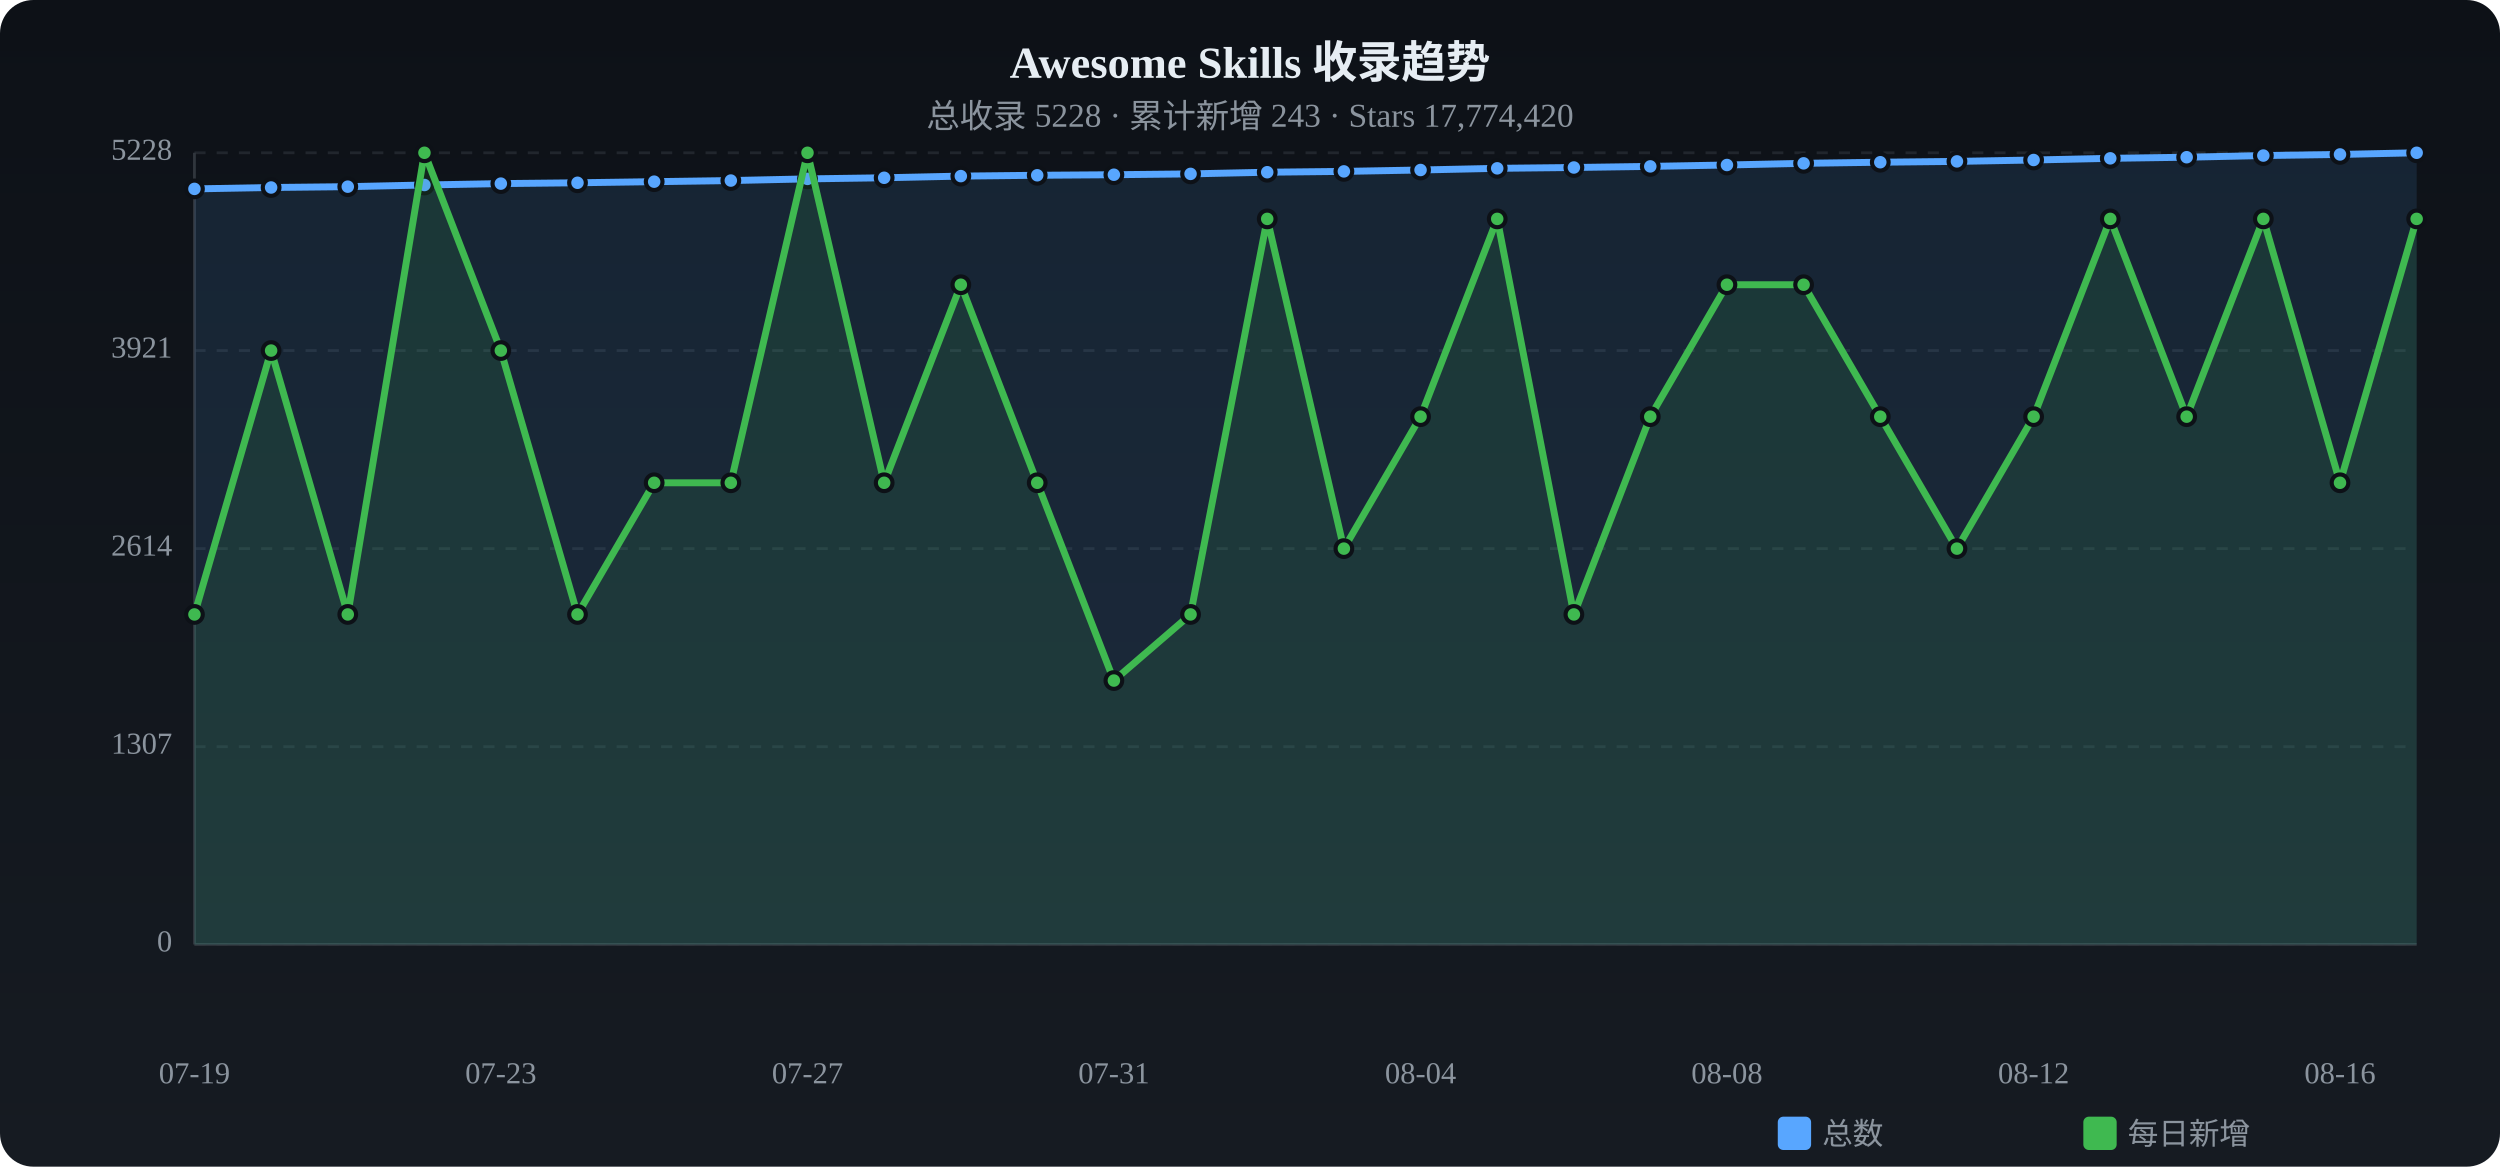
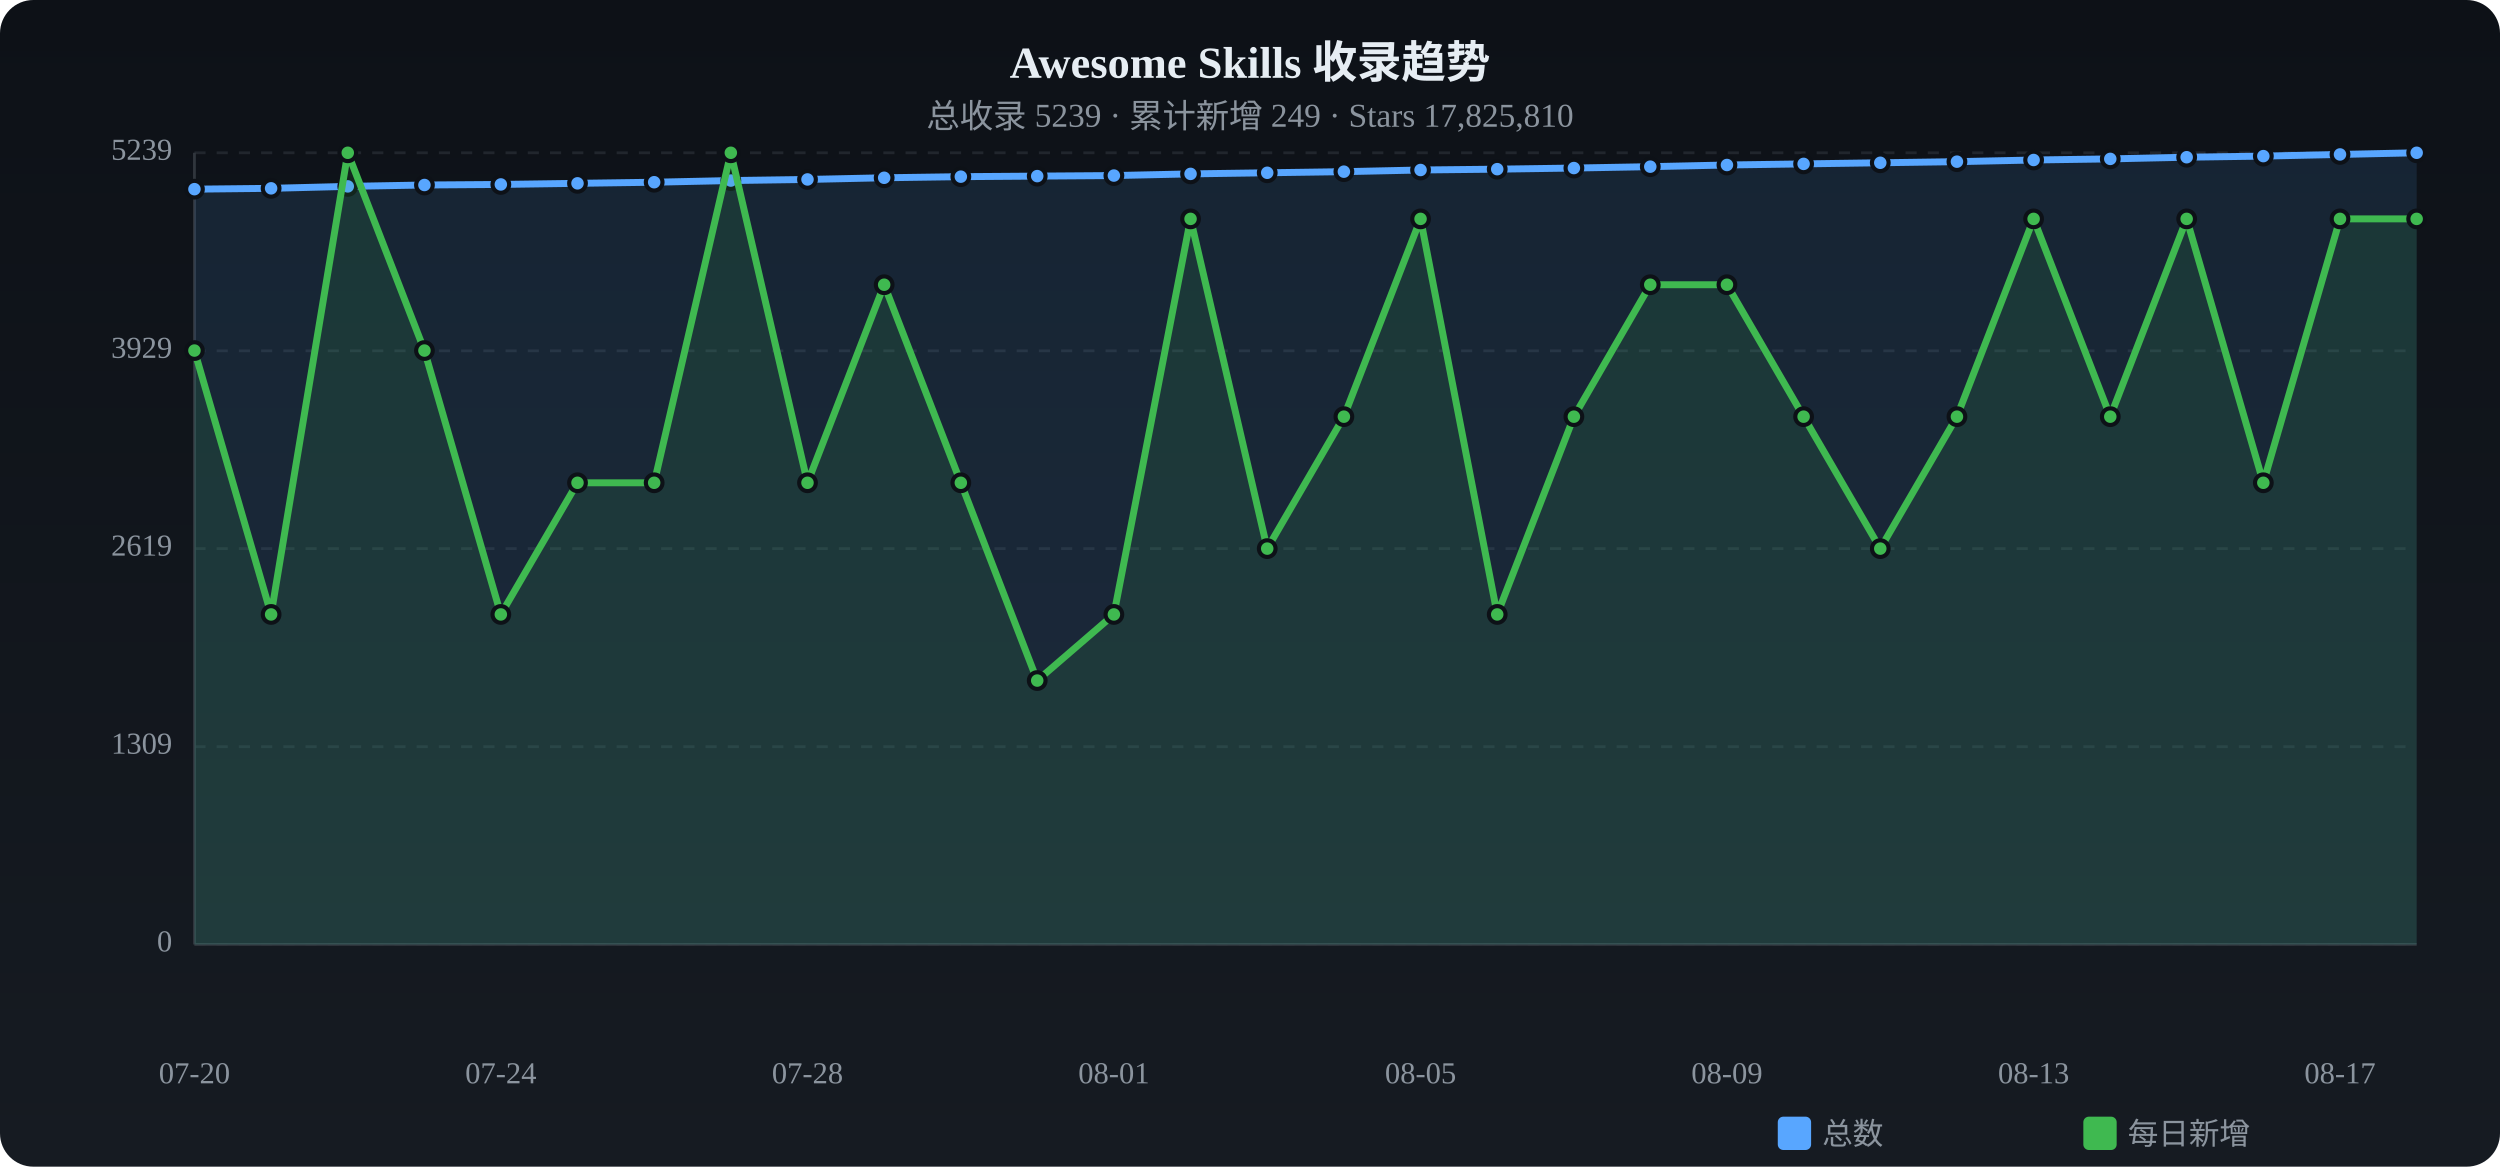
<svg xmlns="http://www.w3.org/2000/svg" viewBox="0 0 900 420" width="900" height="420">
  <defs>
    <linearGradient id="tbg" x1="0%" y1="0%" x2="0%" y2="100%">
      <stop offset="0%" stop-color="#0d1117" />
      <stop offset="100%" stop-color="#161b22" />
    </linearGradient>
  </defs>
  <rect width="900" height="420" rx="12" fill="url(#tbg)" />
  <text x="450.0" y="28" text-anchor="middle" fill="#e6edf3" font-size="16" font-weight="bold">Awesome Skills 收录趋势</text>
-   <text x="450.0" y="46" text-anchor="middle" fill="#8b949e" font-size="12">总收录 5228 · 累计新增 243 · Stars 17,774,420</text>
+   <text x="450.0" y="46" text-anchor="middle" fill="#8b949e" font-size="12">总收录 5239 · 累计新增 249 · Stars 17,825,810</text>
  <text x="62" y="340.0" text-anchor="end" fill="#8b949e" font-size="11" dominant-baseline="middle">0</text>
  <line x1="70" y1="340.0" x2="870" y2="340.0" stroke="#21262d" stroke-dasharray="4 4" />
-   <text x="62" y="268.8" text-anchor="end" fill="#8b949e" font-size="11" dominant-baseline="middle">1307</text>
+   <text x="62" y="268.8" text-anchor="end" fill="#8b949e" font-size="11" dominant-baseline="middle">1309</text>
  <line x1="70" y1="268.8" x2="870" y2="268.8" stroke="#21262d" stroke-dasharray="4 4" />
-   <text x="62" y="197.5" text-anchor="end" fill="#8b949e" font-size="11" dominant-baseline="middle">2614</text>
+   <text x="62" y="197.5" text-anchor="end" fill="#8b949e" font-size="11" dominant-baseline="middle">2619</text>
  <line x1="70" y1="197.5" x2="870" y2="197.5" stroke="#21262d" stroke-dasharray="4 4" />
-   <text x="62" y="126.2" text-anchor="end" fill="#8b949e" font-size="11" dominant-baseline="middle">3921</text>
-   <line x1="70" y1="126.2" x2="870" y2="126.2" stroke="#21262d" stroke-dasharray="4 4" />
-   <text x="62" y="55.0" text-anchor="end" fill="#8b949e" font-size="11" dominant-baseline="middle">5228</text>
+   <text x="62" y="126.3" text-anchor="end" fill="#8b949e" font-size="11" dominant-baseline="middle">3929</text>
+   <line x1="70" y1="126.3" x2="870" y2="126.3" stroke="#21262d" stroke-dasharray="4 4" />
+   <text x="62" y="55.0" text-anchor="end" fill="#8b949e" font-size="11" dominant-baseline="middle">5239</text>
  <line x1="70" y1="55.0" x2="870" y2="55.0" stroke="#21262d" stroke-dasharray="4 4" />
  <line x1="70" y1="55" x2="70" y2="340" stroke="#30363d" />
  <line x1="70" y1="340" x2="870" y2="340" stroke="#30363d" />
-   <path d="M70.0,68.0 L97.6,67.5 L125.2,67.2 L152.8,66.6 L180.3,66.1 L207.9,65.8 L235.5,65.4 L263.1,65.0 L290.7,64.4 L318.3,64.0 L345.9,63.4 L373.4,63.1 L401.0,62.9 L428.6,62.6 L456.2,62.0 L483.8,61.7 L511.4,61.2 L539.0,60.6 L566.6,60.3 L594.1,59.9 L621.7,59.4 L649.3,58.8 L676.9,58.4 L704.5,58.1 L732.1,57.6 L759.7,57.0 L787.2,56.6 L814.8,56.0 L842.4,55.6 L870.0,55.0 L870.0,340 L70.0,340 Z" fill="#58a6ff" opacity="0.12" />
-   <polyline points="70.0,68.0 97.6,67.5 125.2,67.2 152.8,66.6 180.3,66.1 207.9,65.8 235.5,65.4 263.1,65.0 290.7,64.4 318.3,64.0 345.9,63.4 373.4,63.1 401.0,62.9 428.6,62.6 456.2,62.0 483.8,61.7 511.4,61.2 539.0,60.6 566.6,60.3 594.1,59.9 621.7,59.4 649.3,58.8 676.9,58.4 704.5,58.1 732.1,57.6 759.7,57.0 787.2,56.6 814.8,56.0 842.4,55.6 870.0,55.0" fill="none" stroke="#58a6ff" stroke-width="2.5" stroke-linecap="round" stroke-linejoin="round" />
-   <circle cx="70.0" cy="68.0" r="3" fill="#58a6ff" stroke="#0d1117" stroke-width="1.5" />
-   <circle cx="97.6" cy="67.5" r="3" fill="#58a6ff" stroke="#0d1117" stroke-width="1.5" />
-   <circle cx="125.2" cy="67.2" r="3" fill="#58a6ff" stroke="#0d1117" stroke-width="1.5" />
+   <path d="M70.0,68.1 L97.6,67.8 L125.2,67.1 L152.8,66.6 L180.3,66.4 L207.9,66.0 L235.5,65.6 L263.1,65.0 L290.7,64.6 L318.3,64.0 L345.9,63.6 L373.4,63.4 L401.0,63.2 L428.6,62.6 L456.2,62.2 L483.8,61.8 L511.4,61.2 L539.0,60.9 L566.6,60.5 L594.1,60.0 L621.7,59.4 L649.3,59.0 L676.9,58.6 L704.5,58.2 L732.1,57.6 L759.7,57.2 L787.2,56.6 L814.8,56.2 L842.4,55.6 L870.0,55.0 L870.0,340 L70.0,340 Z" fill="#58a6ff" opacity="0.12" />
+   <polyline points="70.0,68.1 97.6,67.8 125.2,67.1 152.8,66.6 180.3,66.4 207.9,66.0 235.5,65.6 263.1,65.0 290.7,64.6 318.3,64.0 345.9,63.6 373.4,63.4 401.0,63.2 428.6,62.6 456.2,62.2 483.8,61.8 511.4,61.2 539.0,60.9 566.6,60.5 594.1,60.0 621.7,59.4 649.3,59.0 676.9,58.6 704.5,58.2 732.1,57.6 759.7,57.2 787.2,56.6 814.8,56.2 842.4,55.6 870.0,55.0" fill="none" stroke="#58a6ff" stroke-width="2.5" stroke-linecap="round" stroke-linejoin="round" />
+   <circle cx="70.0" cy="68.1" r="3" fill="#58a6ff" stroke="#0d1117" stroke-width="1.5" />
+   <circle cx="97.6" cy="67.8" r="3" fill="#58a6ff" stroke="#0d1117" stroke-width="1.5" />
+   <circle cx="125.2" cy="67.1" r="3" fill="#58a6ff" stroke="#0d1117" stroke-width="1.5" />
  <circle cx="152.8" cy="66.6" r="3" fill="#58a6ff" stroke="#0d1117" stroke-width="1.5" />
-   <circle cx="180.3" cy="66.1" r="3" fill="#58a6ff" stroke="#0d1117" stroke-width="1.5" />
-   <circle cx="207.9" cy="65.8" r="3" fill="#58a6ff" stroke="#0d1117" stroke-width="1.5" />
-   <circle cx="235.5" cy="65.4" r="3" fill="#58a6ff" stroke="#0d1117" stroke-width="1.5" />
+   <circle cx="180.3" cy="66.4" r="3" fill="#58a6ff" stroke="#0d1117" stroke-width="1.5" />
+   <circle cx="207.9" cy="66.0" r="3" fill="#58a6ff" stroke="#0d1117" stroke-width="1.5" />
+   <circle cx="235.5" cy="65.6" r="3" fill="#58a6ff" stroke="#0d1117" stroke-width="1.5" />
  <circle cx="263.1" cy="65.0" r="3" fill="#58a6ff" stroke="#0d1117" stroke-width="1.5" />
-   <circle cx="290.7" cy="64.4" r="3" fill="#58a6ff" stroke="#0d1117" stroke-width="1.5" />
+   <circle cx="290.7" cy="64.6" r="3" fill="#58a6ff" stroke="#0d1117" stroke-width="1.5" />
  <circle cx="318.3" cy="64.0" r="3" fill="#58a6ff" stroke="#0d1117" stroke-width="1.5" />
-   <circle cx="345.9" cy="63.4" r="3" fill="#58a6ff" stroke="#0d1117" stroke-width="1.5" />
-   <circle cx="373.4" cy="63.1" r="3" fill="#58a6ff" stroke="#0d1117" stroke-width="1.5" />
-   <circle cx="401.0" cy="62.9" r="3" fill="#58a6ff" stroke="#0d1117" stroke-width="1.5" />
+   <circle cx="345.9" cy="63.6" r="3" fill="#58a6ff" stroke="#0d1117" stroke-width="1.5" />
+   <circle cx="373.4" cy="63.4" r="3" fill="#58a6ff" stroke="#0d1117" stroke-width="1.5" />
+   <circle cx="401.0" cy="63.2" r="3" fill="#58a6ff" stroke="#0d1117" stroke-width="1.5" />
  <circle cx="428.6" cy="62.6" r="3" fill="#58a6ff" stroke="#0d1117" stroke-width="1.5" />
-   <circle cx="456.2" cy="62.0" r="3" fill="#58a6ff" stroke="#0d1117" stroke-width="1.5" />
-   <circle cx="483.8" cy="61.7" r="3" fill="#58a6ff" stroke="#0d1117" stroke-width="1.5" />
+   <circle cx="456.2" cy="62.2" r="3" fill="#58a6ff" stroke="#0d1117" stroke-width="1.5" />
+   <circle cx="483.8" cy="61.8" r="3" fill="#58a6ff" stroke="#0d1117" stroke-width="1.5" />
  <circle cx="511.4" cy="61.2" r="3" fill="#58a6ff" stroke="#0d1117" stroke-width="1.5" />
-   <circle cx="539.0" cy="60.6" r="3" fill="#58a6ff" stroke="#0d1117" stroke-width="1.5" />
-   <circle cx="566.6" cy="60.3" r="3" fill="#58a6ff" stroke="#0d1117" stroke-width="1.5" />
-   <circle cx="594.1" cy="59.9" r="3" fill="#58a6ff" stroke="#0d1117" stroke-width="1.5" />
+   <circle cx="539.0" cy="60.9" r="3" fill="#58a6ff" stroke="#0d1117" stroke-width="1.5" />
+   <circle cx="566.6" cy="60.5" r="3" fill="#58a6ff" stroke="#0d1117" stroke-width="1.5" />
+   <circle cx="594.1" cy="60.0" r="3" fill="#58a6ff" stroke="#0d1117" stroke-width="1.5" />
  <circle cx="621.7" cy="59.4" r="3" fill="#58a6ff" stroke="#0d1117" stroke-width="1.5" />
-   <circle cx="649.3" cy="58.8" r="3" fill="#58a6ff" stroke="#0d1117" stroke-width="1.5" />
-   <circle cx="676.9" cy="58.4" r="3" fill="#58a6ff" stroke="#0d1117" stroke-width="1.5" />
-   <circle cx="704.5" cy="58.1" r="3" fill="#58a6ff" stroke="#0d1117" stroke-width="1.5" />
+   <circle cx="649.3" cy="59.0" r="3" fill="#58a6ff" stroke="#0d1117" stroke-width="1.5" />
+   <circle cx="676.9" cy="58.6" r="3" fill="#58a6ff" stroke="#0d1117" stroke-width="1.5" />
+   <circle cx="704.5" cy="58.2" r="3" fill="#58a6ff" stroke="#0d1117" stroke-width="1.5" />
  <circle cx="732.1" cy="57.6" r="3" fill="#58a6ff" stroke="#0d1117" stroke-width="1.5" />
-   <circle cx="759.7" cy="57.0" r="3" fill="#58a6ff" stroke="#0d1117" stroke-width="1.5" />
+   <circle cx="759.7" cy="57.2" r="3" fill="#58a6ff" stroke="#0d1117" stroke-width="1.5" />
  <circle cx="787.2" cy="56.6" r="3" fill="#58a6ff" stroke="#0d1117" stroke-width="1.5" />
-   <circle cx="814.8" cy="56.0" r="3" fill="#58a6ff" stroke="#0d1117" stroke-width="1.5" />
+   <circle cx="814.8" cy="56.2" r="3" fill="#58a6ff" stroke="#0d1117" stroke-width="1.5" />
  <circle cx="842.4" cy="55.6" r="3" fill="#58a6ff" stroke="#0d1117" stroke-width="1.5" />
  <circle cx="870.0" cy="55.0" r="3" fill="#58a6ff" stroke="#0d1117" stroke-width="1.5" />
-   <path d="M70.0,221.2 L97.6,126.2 L125.2,221.2 L152.8,55.0 L180.3,126.2 L207.9,221.2 L235.5,173.8 L263.1,173.8 L290.7,55.0 L318.3,173.8 L345.9,102.5 L373.4,173.8 L401.0,245.0 L428.6,221.2 L456.2,78.8 L483.8,197.5 L511.4,150.0 L539.0,78.8 L566.6,221.2 L594.1,150.0 L621.7,102.5 L649.3,102.5 L676.9,150.0 L704.5,197.5 L732.1,150.0 L759.7,78.8 L787.2,150.0 L814.8,78.8 L842.4,173.8 L870.0,78.8 L870.0,340 L70.0,340 Z" fill="#3fb950" opacity="0.12" />
-   <polyline points="70.0,221.2 97.6,126.2 125.2,221.2 152.8,55.0 180.3,126.2 207.9,221.2 235.5,173.8 263.1,173.8 290.7,55.0 318.3,173.8 345.9,102.5 373.4,173.8 401.0,245.0 428.6,221.2 456.2,78.8 483.8,197.5 511.4,150.0 539.0,78.8 566.6,221.2 594.1,150.0 621.7,102.5 649.3,102.5 676.9,150.0 704.5,197.5 732.1,150.0 759.7,78.8 787.2,150.0 814.8,78.8 842.4,173.8 870.0,78.8" fill="none" stroke="#3fb950" stroke-width="2.5" stroke-linecap="round" stroke-linejoin="round" />
-   <circle cx="70.0" cy="221.2" r="3" fill="#3fb950" stroke="#0d1117" stroke-width="1.5" />
-   <circle cx="97.6" cy="126.2" r="3" fill="#3fb950" stroke="#0d1117" stroke-width="1.5" />
-   <circle cx="125.2" cy="221.2" r="3" fill="#3fb950" stroke="#0d1117" stroke-width="1.5" />
-   <circle cx="152.8" cy="55.0" r="3" fill="#3fb950" stroke="#0d1117" stroke-width="1.5" />
-   <circle cx="180.3" cy="126.2" r="3" fill="#3fb950" stroke="#0d1117" stroke-width="1.5" />
-   <circle cx="207.9" cy="221.2" r="3" fill="#3fb950" stroke="#0d1117" stroke-width="1.5" />
+   <path d="M70.0,126.2 L97.6,221.2 L125.2,55.0 L152.8,126.2 L180.3,221.2 L207.9,173.8 L235.5,173.8 L263.1,55.0 L290.7,173.8 L318.3,102.5 L345.9,173.8 L373.4,245.0 L401.0,221.2 L428.6,78.8 L456.2,197.5 L483.8,150.0 L511.4,78.8 L539.0,221.2 L566.6,150.0 L594.1,102.5 L621.7,102.5 L649.3,150.0 L676.9,197.5 L704.5,150.0 L732.1,78.8 L759.7,150.0 L787.2,78.8 L814.8,173.8 L842.4,78.8 L870.0,78.8 L870.0,340 L70.0,340 Z" fill="#3fb950" opacity="0.12" />
+   <polyline points="70.0,126.2 97.6,221.2 125.2,55.0 152.8,126.2 180.3,221.2 207.9,173.8 235.5,173.8 263.1,55.0 290.7,173.8 318.3,102.5 345.9,173.8 373.4,245.0 401.0,221.2 428.6,78.8 456.2,197.5 483.8,150.0 511.4,78.8 539.0,221.2 566.6,150.0 594.1,102.5 621.7,102.5 649.3,150.0 676.9,197.5 704.5,150.0 732.1,78.8 759.7,150.0 787.2,78.8 814.8,173.8 842.4,78.8 870.0,78.8" fill="none" stroke="#3fb950" stroke-width="2.5" stroke-linecap="round" stroke-linejoin="round" />
+   <circle cx="70.0" cy="126.2" r="3" fill="#3fb950" stroke="#0d1117" stroke-width="1.5" />
+   <circle cx="97.6" cy="221.2" r="3" fill="#3fb950" stroke="#0d1117" stroke-width="1.5" />
+   <circle cx="125.2" cy="55.0" r="3" fill="#3fb950" stroke="#0d1117" stroke-width="1.5" />
+   <circle cx="152.8" cy="126.2" r="3" fill="#3fb950" stroke="#0d1117" stroke-width="1.5" />
+   <circle cx="180.3" cy="221.2" r="3" fill="#3fb950" stroke="#0d1117" stroke-width="1.5" />
+   <circle cx="207.9" cy="173.8" r="3" fill="#3fb950" stroke="#0d1117" stroke-width="1.5" />
  <circle cx="235.5" cy="173.8" r="3" fill="#3fb950" stroke="#0d1117" stroke-width="1.5" />
-   <circle cx="263.1" cy="173.8" r="3" fill="#3fb950" stroke="#0d1117" stroke-width="1.5" />
-   <circle cx="290.7" cy="55.0" r="3" fill="#3fb950" stroke="#0d1117" stroke-width="1.5" />
-   <circle cx="318.3" cy="173.8" r="3" fill="#3fb950" stroke="#0d1117" stroke-width="1.5" />
-   <circle cx="345.9" cy="102.5" r="3" fill="#3fb950" stroke="#0d1117" stroke-width="1.5" />
-   <circle cx="373.4" cy="173.8" r="3" fill="#3fb950" stroke="#0d1117" stroke-width="1.5" />
-   <circle cx="401.0" cy="245.0" r="3" fill="#3fb950" stroke="#0d1117" stroke-width="1.5" />
-   <circle cx="428.6" cy="221.2" r="3" fill="#3fb950" stroke="#0d1117" stroke-width="1.5" />
-   <circle cx="456.2" cy="78.8" r="3" fill="#3fb950" stroke="#0d1117" stroke-width="1.5" />
-   <circle cx="483.8" cy="197.5" r="3" fill="#3fb950" stroke="#0d1117" stroke-width="1.5" />
-   <circle cx="511.4" cy="150.0" r="3" fill="#3fb950" stroke="#0d1117" stroke-width="1.5" />
-   <circle cx="539.0" cy="78.8" r="3" fill="#3fb950" stroke="#0d1117" stroke-width="1.5" />
-   <circle cx="566.6" cy="221.2" r="3" fill="#3fb950" stroke="#0d1117" stroke-width="1.5" />
-   <circle cx="594.1" cy="150.0" r="3" fill="#3fb950" stroke="#0d1117" stroke-width="1.5" />
+   <circle cx="263.1" cy="55.0" r="3" fill="#3fb950" stroke="#0d1117" stroke-width="1.5" />
+   <circle cx="290.7" cy="173.8" r="3" fill="#3fb950" stroke="#0d1117" stroke-width="1.5" />
+   <circle cx="318.3" cy="102.5" r="3" fill="#3fb950" stroke="#0d1117" stroke-width="1.5" />
+   <circle cx="345.9" cy="173.8" r="3" fill="#3fb950" stroke="#0d1117" stroke-width="1.5" />
+   <circle cx="373.4" cy="245.0" r="3" fill="#3fb950" stroke="#0d1117" stroke-width="1.5" />
+   <circle cx="401.0" cy="221.2" r="3" fill="#3fb950" stroke="#0d1117" stroke-width="1.5" />
+   <circle cx="428.6" cy="78.8" r="3" fill="#3fb950" stroke="#0d1117" stroke-width="1.5" />
+   <circle cx="456.2" cy="197.5" r="3" fill="#3fb950" stroke="#0d1117" stroke-width="1.5" />
+   <circle cx="483.8" cy="150.0" r="3" fill="#3fb950" stroke="#0d1117" stroke-width="1.5" />
+   <circle cx="511.4" cy="78.8" r="3" fill="#3fb950" stroke="#0d1117" stroke-width="1.5" />
+   <circle cx="539.0" cy="221.2" r="3" fill="#3fb950" stroke="#0d1117" stroke-width="1.5" />
+   <circle cx="566.6" cy="150.0" r="3" fill="#3fb950" stroke="#0d1117" stroke-width="1.5" />
+   <circle cx="594.1" cy="102.5" r="3" fill="#3fb950" stroke="#0d1117" stroke-width="1.5" />
  <circle cx="621.7" cy="102.5" r="3" fill="#3fb950" stroke="#0d1117" stroke-width="1.5" />
-   <circle cx="649.3" cy="102.5" r="3" fill="#3fb950" stroke="#0d1117" stroke-width="1.5" />
-   <circle cx="676.9" cy="150.0" r="3" fill="#3fb950" stroke="#0d1117" stroke-width="1.5" />
-   <circle cx="704.5" cy="197.5" r="3" fill="#3fb950" stroke="#0d1117" stroke-width="1.5" />
-   <circle cx="732.1" cy="150.0" r="3" fill="#3fb950" stroke="#0d1117" stroke-width="1.5" />
-   <circle cx="759.7" cy="78.8" r="3" fill="#3fb950" stroke="#0d1117" stroke-width="1.5" />
-   <circle cx="787.2" cy="150.0" r="3" fill="#3fb950" stroke="#0d1117" stroke-width="1.5" />
-   <circle cx="814.8" cy="78.8" r="3" fill="#3fb950" stroke="#0d1117" stroke-width="1.5" />
-   <circle cx="842.4" cy="173.8" r="3" fill="#3fb950" stroke="#0d1117" stroke-width="1.5" />
+   <circle cx="649.3" cy="150.0" r="3" fill="#3fb950" stroke="#0d1117" stroke-width="1.5" />
+   <circle cx="676.9" cy="197.5" r="3" fill="#3fb950" stroke="#0d1117" stroke-width="1.5" />
+   <circle cx="704.5" cy="150.0" r="3" fill="#3fb950" stroke="#0d1117" stroke-width="1.5" />
+   <circle cx="732.1" cy="78.8" r="3" fill="#3fb950" stroke="#0d1117" stroke-width="1.5" />
+   <circle cx="759.7" cy="150.0" r="3" fill="#3fb950" stroke="#0d1117" stroke-width="1.5" />
+   <circle cx="787.2" cy="78.8" r="3" fill="#3fb950" stroke="#0d1117" stroke-width="1.5" />
+   <circle cx="814.8" cy="173.8" r="3" fill="#3fb950" stroke="#0d1117" stroke-width="1.5" />
+   <circle cx="842.4" cy="78.8" r="3" fill="#3fb950" stroke="#0d1117" stroke-width="1.5" />
  <circle cx="870.0" cy="78.8" r="3" fill="#3fb950" stroke="#0d1117" stroke-width="1.5" />
-   <text x="70.0" y="390" text-anchor="middle" fill="#8b949e" font-size="11">07-19</text>
-   <text x="180.3" y="390" text-anchor="middle" fill="#8b949e" font-size="11">07-23</text>
-   <text x="290.7" y="390" text-anchor="middle" fill="#8b949e" font-size="11">07-27</text>
-   <text x="401.0" y="390" text-anchor="middle" fill="#8b949e" font-size="11">07-31</text>
-   <text x="511.4" y="390" text-anchor="middle" fill="#8b949e" font-size="11">08-04</text>
-   <text x="621.7" y="390" text-anchor="middle" fill="#8b949e" font-size="11">08-08</text>
-   <text x="732.1" y="390" text-anchor="middle" fill="#8b949e" font-size="11">08-12</text>
-   <text x="842.4" y="390" text-anchor="middle" fill="#8b949e" font-size="11">08-16</text>
+   <text x="70.0" y="390" text-anchor="middle" fill="#8b949e" font-size="11">07-20</text>
+   <text x="180.3" y="390" text-anchor="middle" fill="#8b949e" font-size="11">07-24</text>
+   <text x="290.7" y="390" text-anchor="middle" fill="#8b949e" font-size="11">07-28</text>
+   <text x="401.0" y="390" text-anchor="middle" fill="#8b949e" font-size="11">08-01</text>
+   <text x="511.4" y="390" text-anchor="middle" fill="#8b949e" font-size="11">08-05</text>
+   <text x="621.7" y="390" text-anchor="middle" fill="#8b949e" font-size="11">08-09</text>
+   <text x="732.1" y="390" text-anchor="middle" fill="#8b949e" font-size="11">08-13</text>
+   <text x="842.4" y="390" text-anchor="middle" fill="#8b949e" font-size="11">08-17</text>
  <rect x="640" y="402" width="12" height="12" rx="2" fill="#58a6ff" />
  <text x="656" y="412" fill="#8b949e" font-size="11">总数</text>
  <rect x="750" y="402" width="12" height="12" rx="2" fill="#3fb950" />
  <text x="766" y="412" fill="#8b949e" font-size="11">每日新增</text>
</svg>
